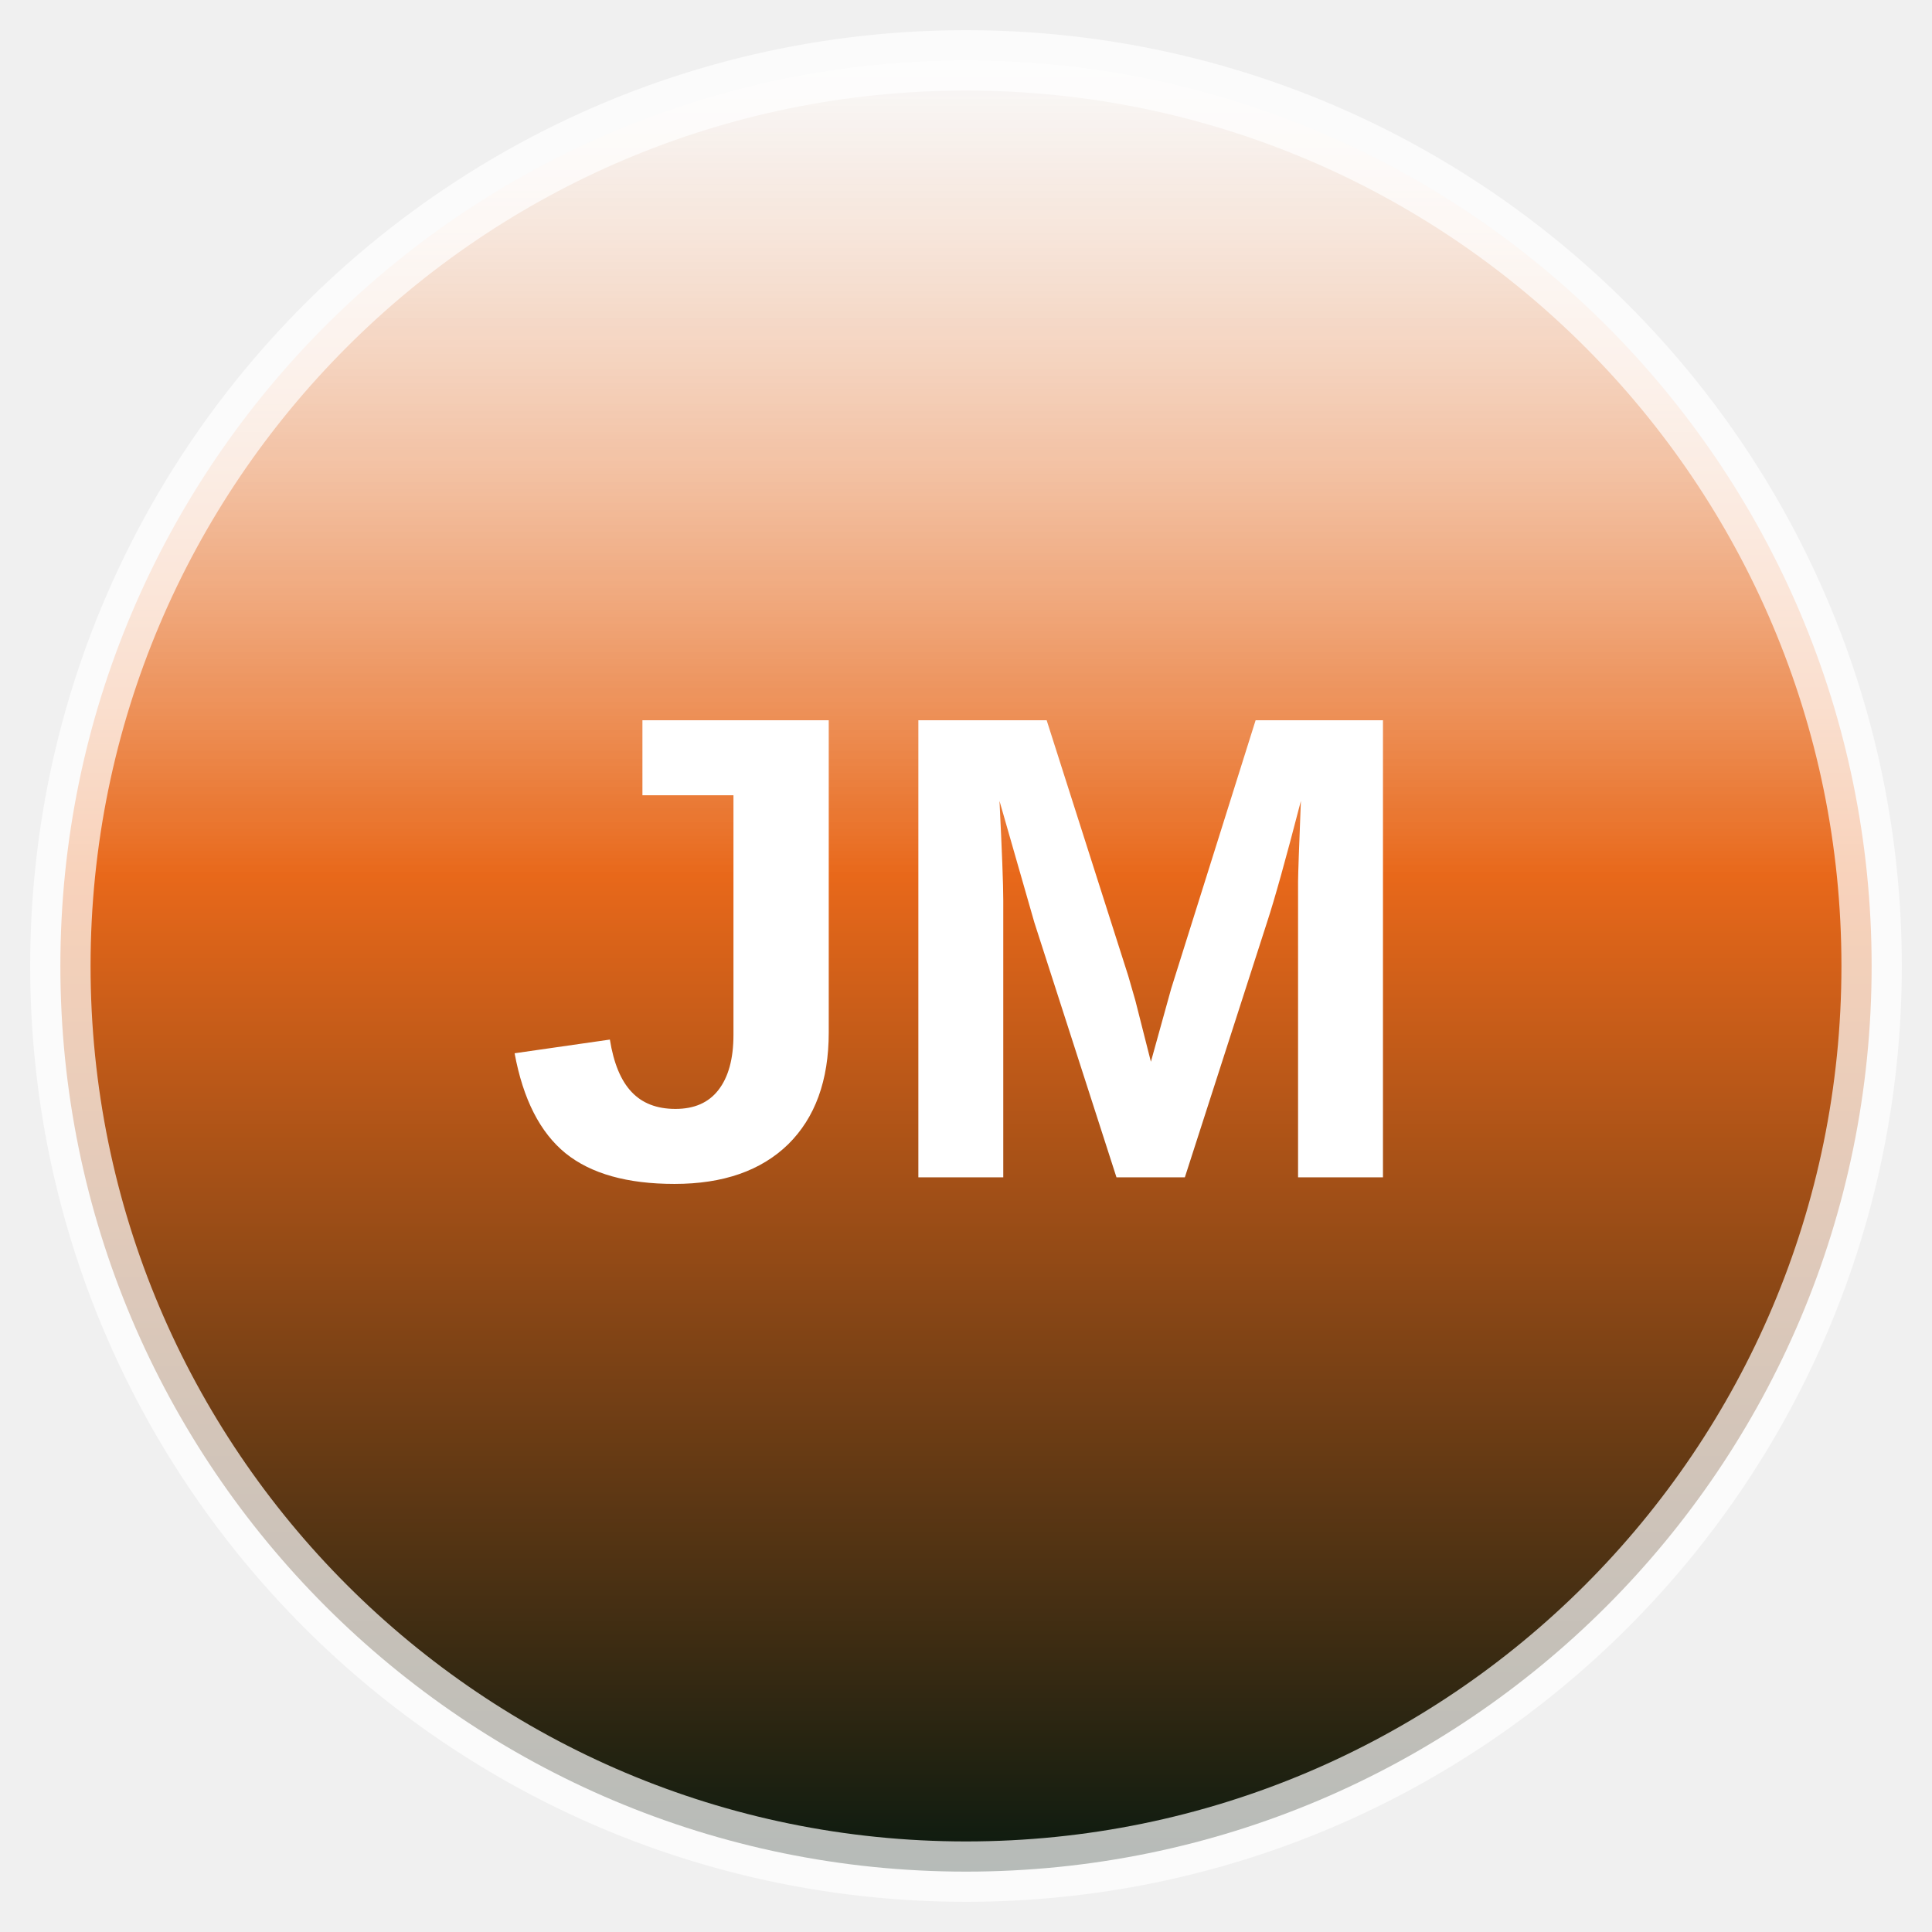
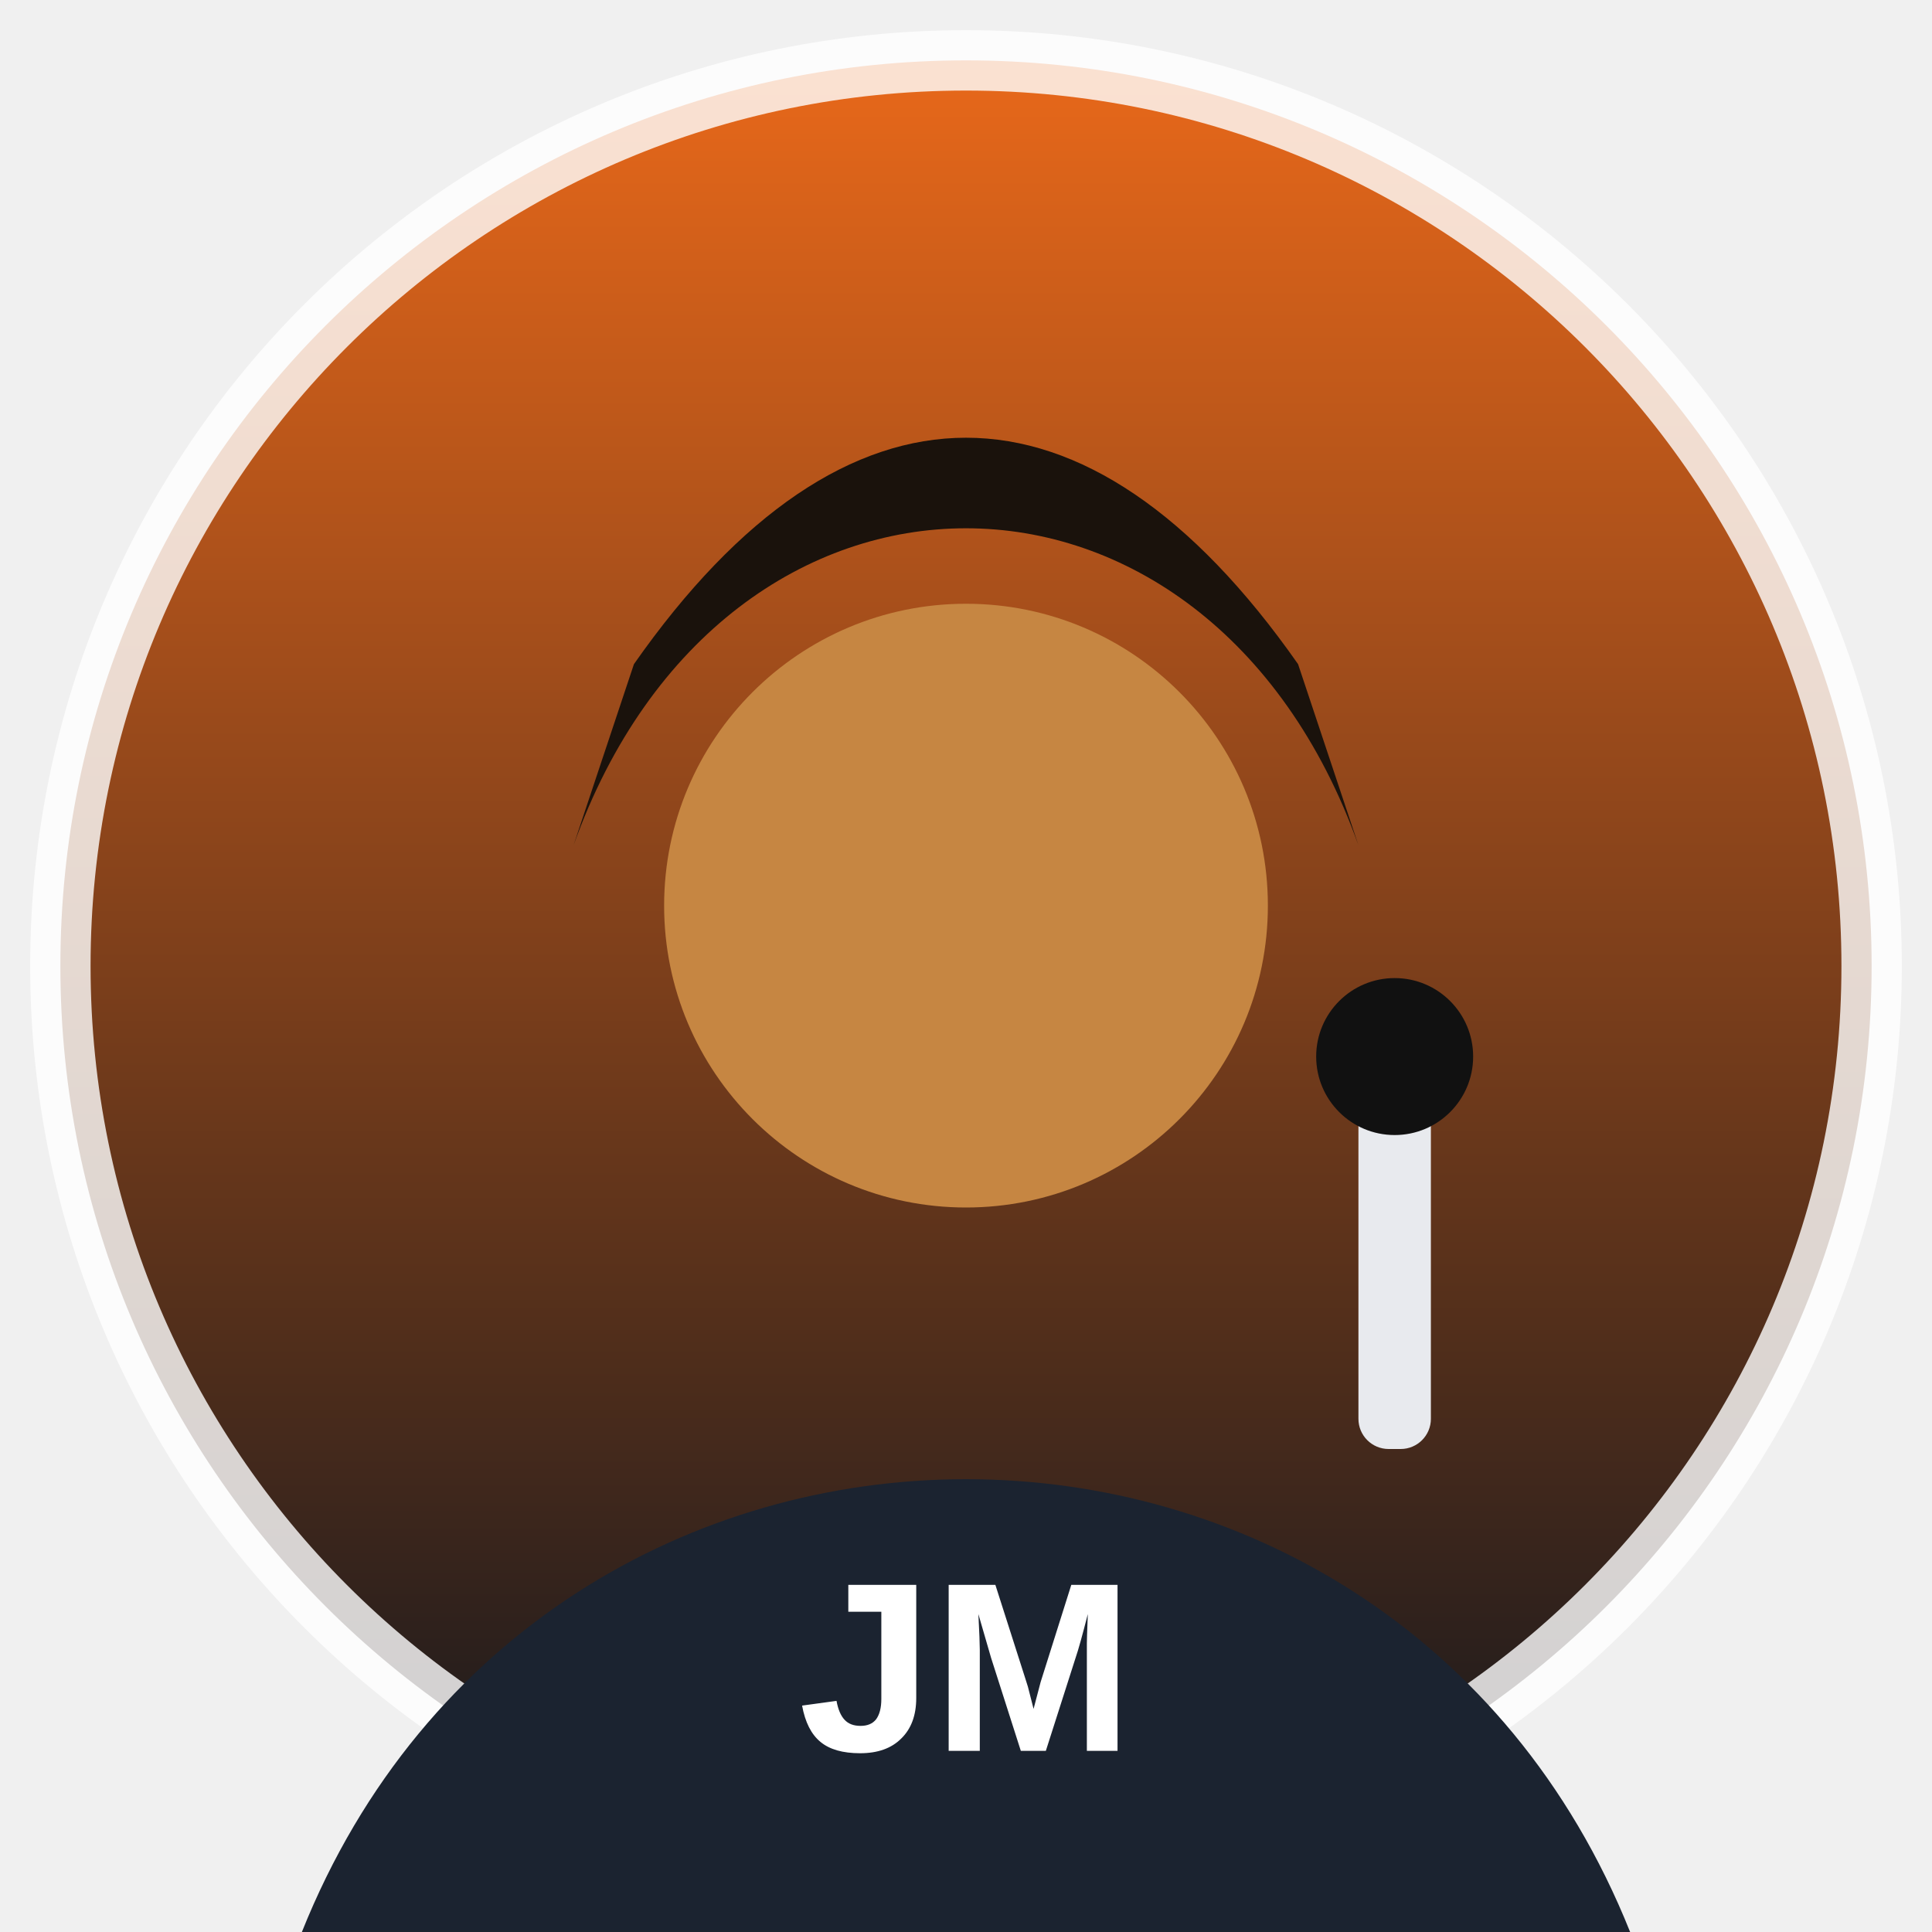
<svg xmlns="http://www.w3.org/2000/svg" viewBox="0 0 64 64">
  <defs>
-     <linearGradient id="gjuan-manuel-ramirez" x1="0" y1="0" x2="0" y2="1">
-       <stop offset="0" stop-color="#ffffff" stop-opacity=".55" />
-       <stop offset="0.45" stop-color="#e8681a" />
-       <stop offset="1" stop-color="#0a1a10" />
+     <linearGradient id="avajuanmanuelramirez" x1="0" y1="0" x2="0" y2="1">
+       <stop offset="0" stop-color="#e8681a" />
+       <stop offset="1" stop-color="#12161c" />
    </linearGradient>
  </defs>
-   <circle cx="32" cy="32" r="30" fill="url(#gjuan-manuel-ramirez)" stroke="rgba(255,255,255,.7)" stroke-width="2" />
-   <text x="32" y="39" text-anchor="middle" font-family="Arial,Helvetica,sans-serif" font-weight="800" font-size="22" fill="#fff">JM</text>
+   <circle cx="32" cy="32" r="30" fill="url(#avajuanmanuelramirez)" stroke="rgba(255,255,255,.8)" stroke-width="2" />
+   <path d="M10 64 C18 44 46 44 54 64" fill="#1b2330" />
+   <circle cx="32" cy="30" r="10" fill="#c68642" />
+   <path d="M19 28 C24 14 40 14 45 28 L43 22 C36 12 28 12 21 22 Z" fill="#1a120c" />
+   <rect x="45" y="36" width="2.4" height="12" rx="1" fill="#e8eaee" />
+   <circle cx="46.2" cy="35" r="2.6" fill="#111" />
+   <text x="32" y="58" text-anchor="middle" font-family="Arial,Helvetica,sans-serif" font-weight="800" font-size="8" fill="#fff">JM</text>
</svg>
